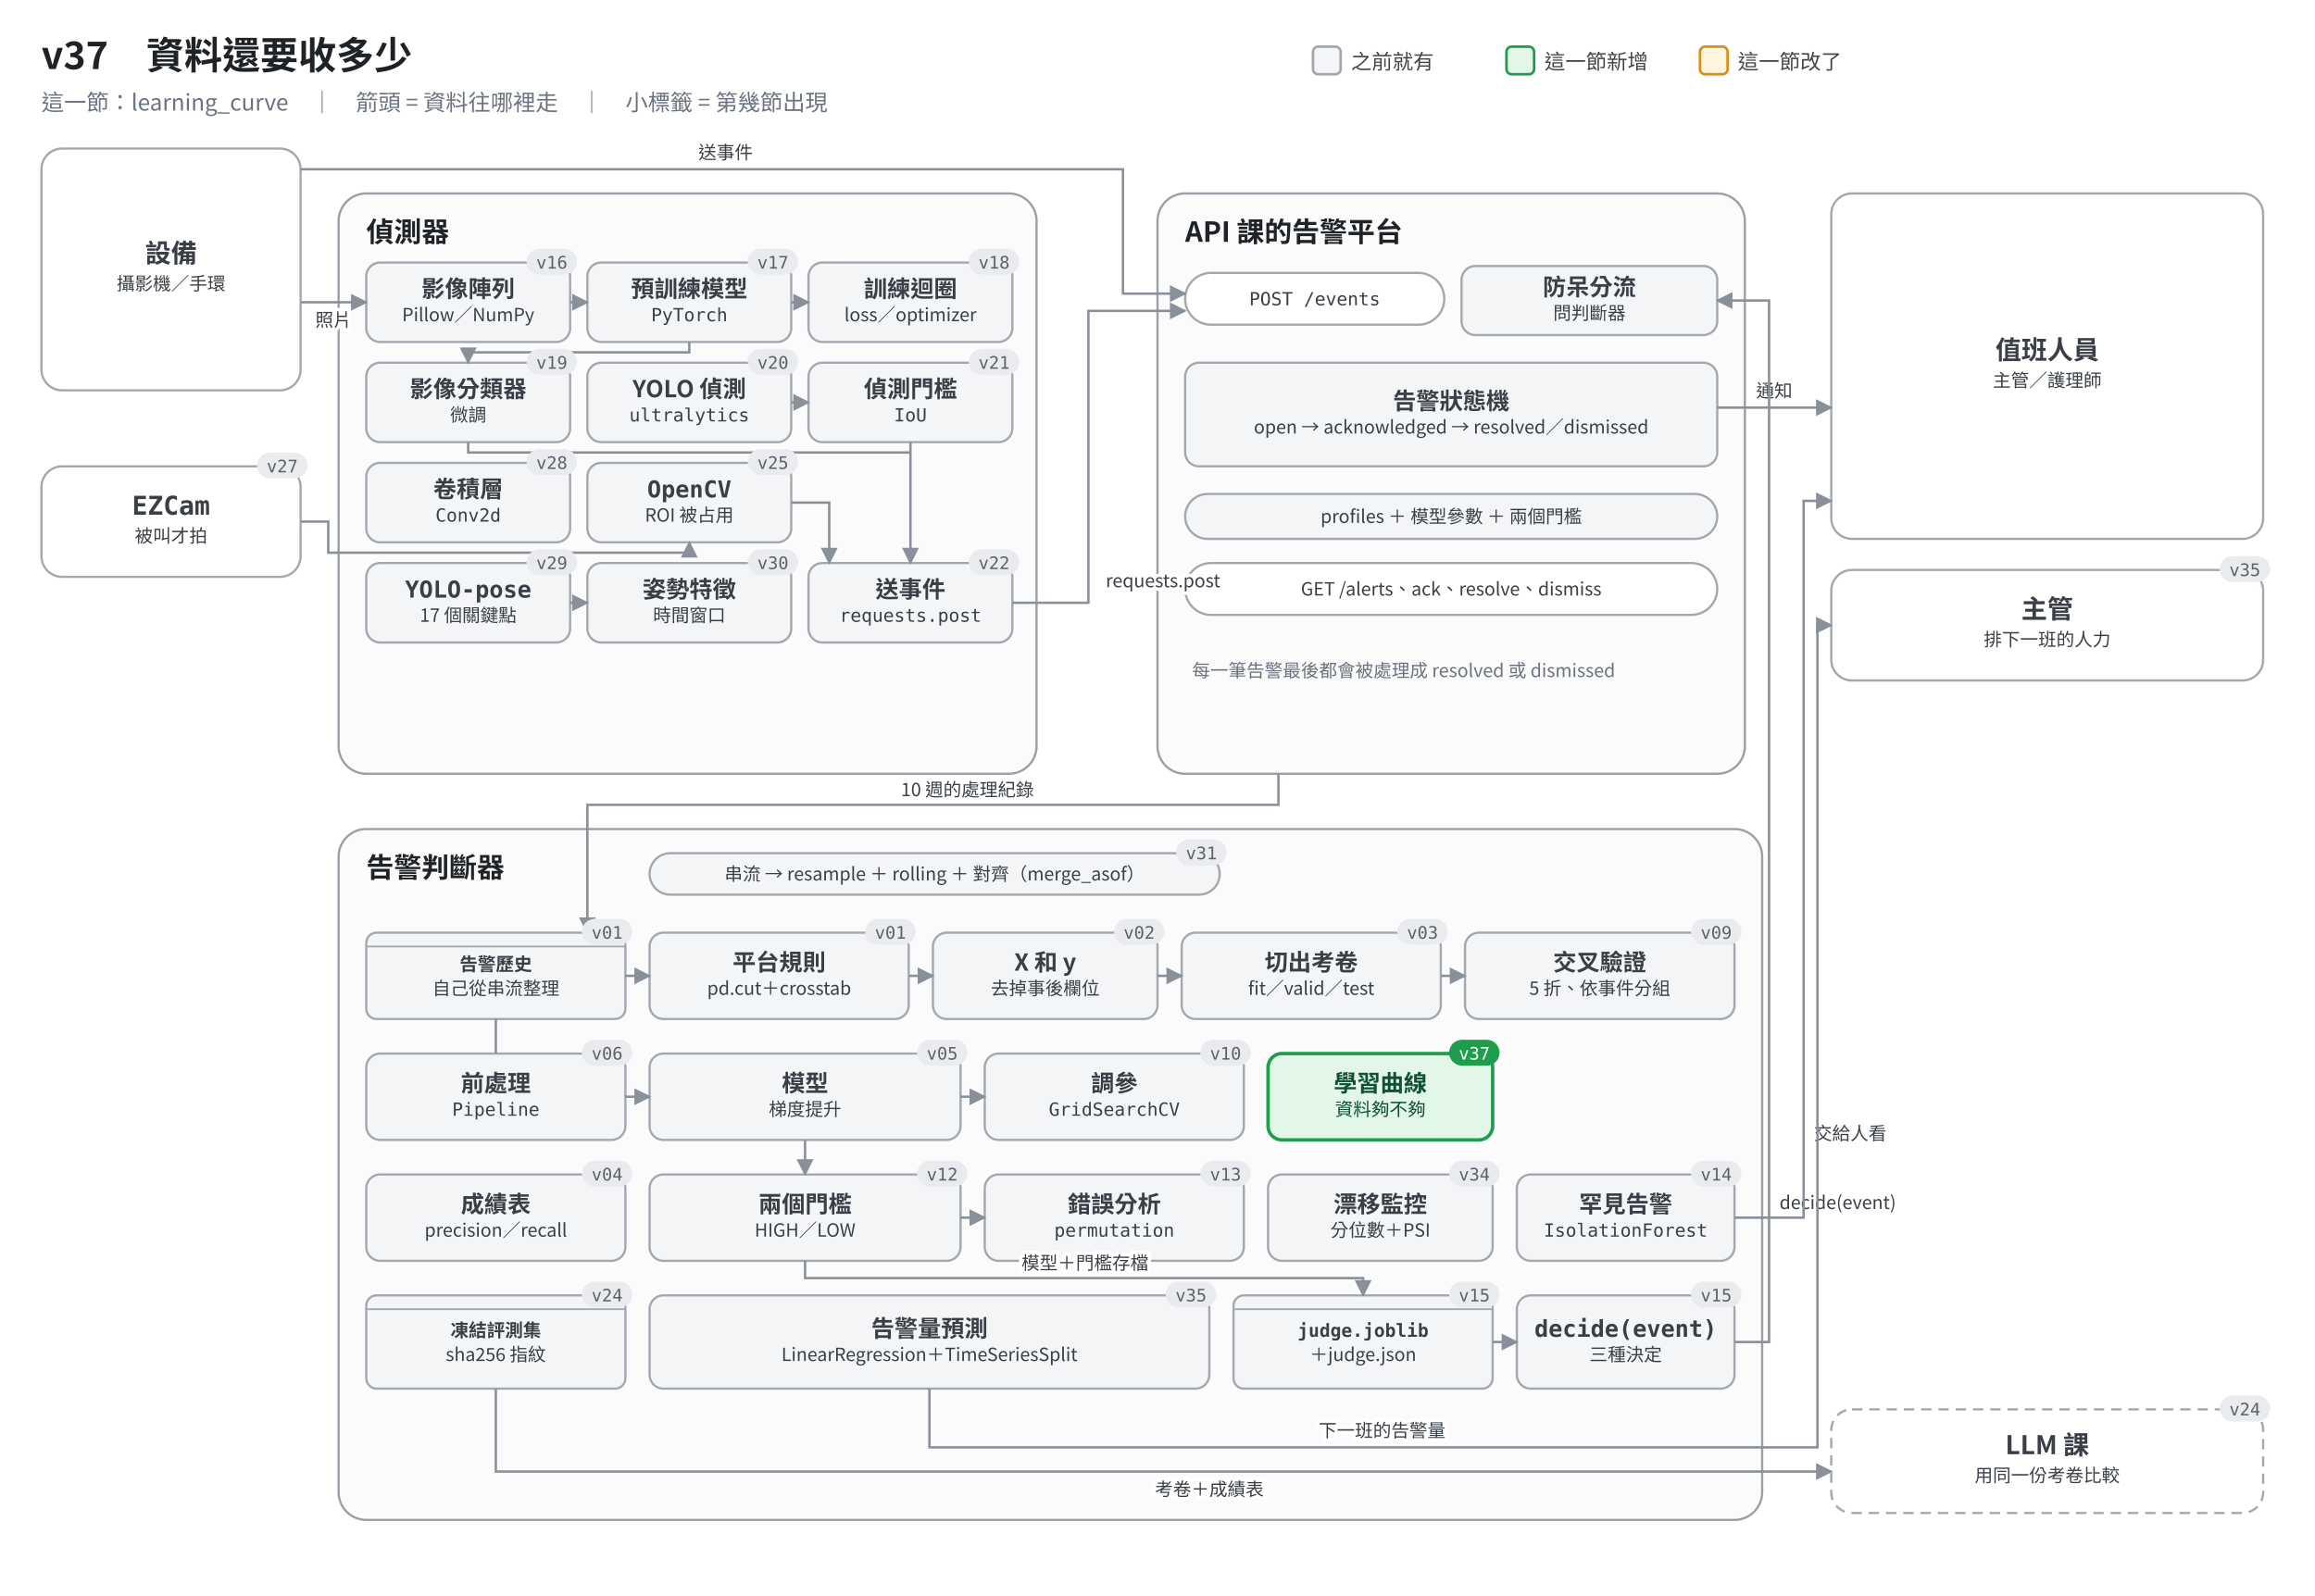
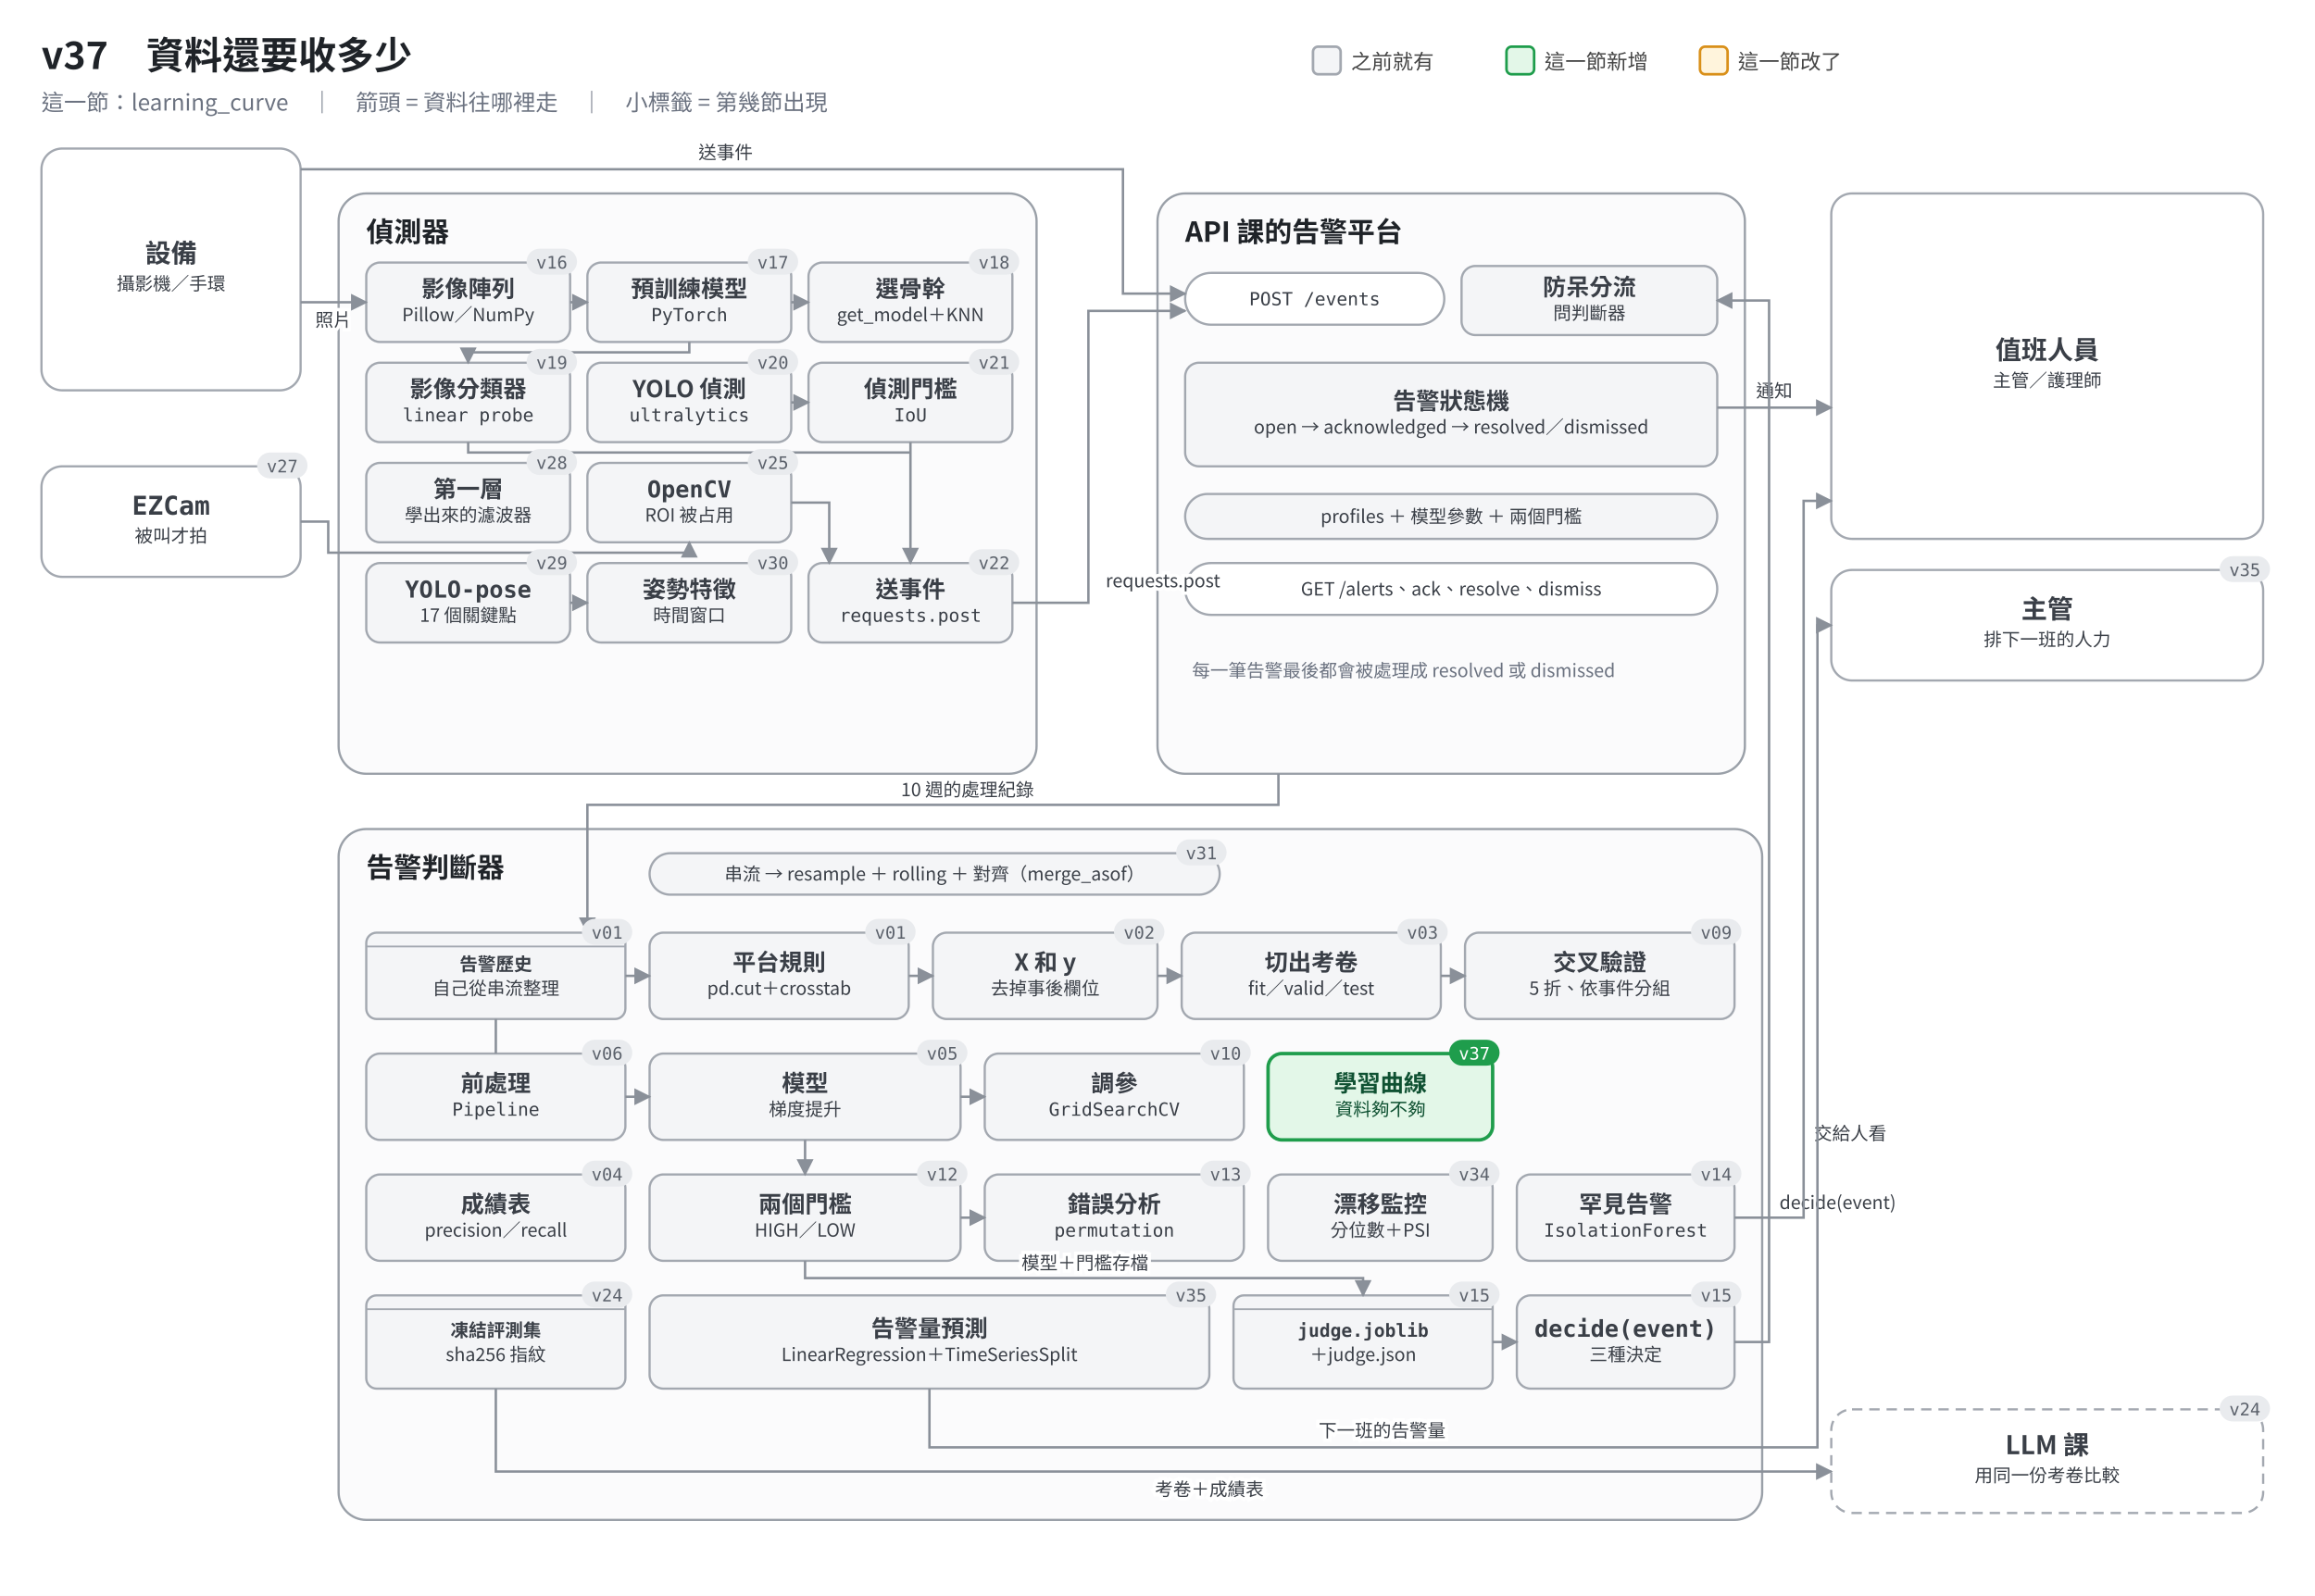
<svg xmlns="http://www.w3.org/2000/svg" viewBox="0 0 1340 924" width="1340" height="924">
  <defs>
    <marker id="arr-old" viewBox="0 0 10 10" refX="9" refY="5" markerWidth="7" markerHeight="7" orient="auto-start-reverse">
      <path d="M0,0 L10,5 L0,10 z" fill="#8a9099" />
    </marker>
    <marker id="arr-new" viewBox="0 0 10 10" refX="9" refY="5" markerWidth="7" markerHeight="7" orient="auto-start-reverse">
      <path d="M0,0 L10,5 L0,10 z" fill="#1f9d4c" />
    </marker>
    <marker id="arr-changed" viewBox="0 0 10 10" refX="9" refY="5" markerWidth="7" markerHeight="7" orient="auto-start-reverse">
      <path d="M0,0 L10,5 L0,10 z" fill="#d9901a" />
    </marker>
    <marker id="arr-error" viewBox="0 0 10 10" refX="9" refY="5" markerWidth="7" markerHeight="7" orient="auto-start-reverse">
      <path d="M0,0 L10,5 L0,10 z" fill="#d33a3a" />
    </marker>
  </defs>
  <rect width="1340" height="924" fill="#ffffff" />
  <text x="24" y="40" font-family="'PingFang TC','Noto Sans TC','Noto Sans CJK TC','Microsoft JhengHei',sans-serif" font-size="22" fill="#1f2328" font-weight="bold" text-anchor="start">v37　資料還要收多少</text>
  <text x="24" y="64" font-family="'PingFang TC','Noto Sans TC','Noto Sans CJK TC','Microsoft JhengHei',sans-serif" font-size="13" fill="#6b7280" font-weight="normal" text-anchor="start">這一節：learning_curve　｜　箭頭 = 資料往哪裡走　｜　小標籤 = 第幾節出現</text>
  <rect x="760" y="27" width="16" height="16" rx="3" fill="#f4f5f7" stroke="#a3a8b0" stroke-width="1.5" />
  <text x="782" y="40" font-family="'PingFang TC','Noto Sans TC','Noto Sans CJK TC','Microsoft JhengHei',sans-serif" font-size="12" fill="#444" font-weight="normal" text-anchor="start">之前就有</text>
  <rect x="872" y="27" width="16" height="16" rx="3" fill="#e3f7e8" stroke="#1f9d4c" stroke-width="1.5" />
  <text x="894" y="40" font-family="'PingFang TC','Noto Sans TC','Noto Sans CJK TC','Microsoft JhengHei',sans-serif" font-size="12" fill="#444" font-weight="normal" text-anchor="start">這一節新增</text>
  <rect x="984" y="27" width="16" height="16" rx="3" fill="#fff4dc" stroke="#d9901a" stroke-width="1.5" />
  <text x="1006" y="40" font-family="'PingFang TC','Noto Sans TC','Noto Sans CJK TC','Microsoft JhengHei',sans-serif" font-size="12" fill="#444" font-weight="normal" text-anchor="start">這一節改了</text>
  <rect x="670" y="112" width="340" height="336" rx="16" fill="#fbfbfc" stroke="#9aa0a8" stroke-width="1.3" />
  <text x="686" y="140" font-family="'PingFang TC','Noto Sans TC','Noto Sans CJK TC','Microsoft JhengHei',sans-serif" font-size="16" fill="#1f2328" font-weight="bold" text-anchor="start">API 課的告警平台</text>
  <rect x="196" y="112" width="404" height="336" rx="16" fill="#fbfbfc" stroke="#9aa0a8" stroke-width="1.3" />
  <text x="212" y="140" font-family="'PingFang TC','Noto Sans TC','Noto Sans CJK TC','Microsoft JhengHei',sans-serif" font-size="16" fill="#1f2328" font-weight="bold" text-anchor="start">偵測器</text>
  <rect x="196" y="480" width="824" height="400" rx="16" fill="#fbfbfc" stroke="#9aa0a8" stroke-width="1.3" />
  <text x="212" y="508" font-family="'PingFang TC','Noto Sans TC','Noto Sans CJK TC','Microsoft JhengHei',sans-serif" font-size="16" fill="#1f2328" font-weight="bold" text-anchor="start">告警判斷器</text>
  <rect x="24" y="86" width="150" height="140" rx="12" fill="#ffffff" stroke="#a3a8b0" stroke-width="1.3" />
  <text x="99" y="152" font-family="'PingFang TC','Noto Sans TC','Noto Sans CJK TC','Microsoft JhengHei',sans-serif" font-size="15" fill="#3a3f47" font-weight="bold" text-anchor="middle">設備</text>
  <text x="99" y="168" font-family="'PingFang TC','Noto Sans TC','Noto Sans CJK TC','Microsoft JhengHei',sans-serif" font-size="10.5" fill="#3a3f47" font-weight="normal" text-anchor="middle">攝影機／手環</text>
  <rect x="24" y="270" width="150" height="64" rx="12" fill="#ffffff" stroke="#a3a8b0" stroke-width="1.3" />
  <text x="99" y="298" font-family="'SF Mono',Menlo,Consolas,'DejaVu Sans Mono',monospace" font-size="15" fill="#3a3f47" font-weight="bold" text-anchor="middle">EZCam</text>
  <text x="99" y="314" font-family="'PingFang TC','Noto Sans TC','Noto Sans CJK TC','Microsoft JhengHei',sans-serif" font-size="10.5" fill="#3a3f47" font-weight="normal" text-anchor="middle">被叫才拍</text>
  <rect x="212" y="152" width="118" height="46" rx="8" fill="#f4f5f7" stroke="#a3a8b0" stroke-width="1.3" />
  <text x="271" y="172" font-family="'PingFang TC','Noto Sans TC','Noto Sans CJK TC','Microsoft JhengHei',sans-serif" font-size="13.5" fill="#3a3f47" font-weight="bold" text-anchor="middle">影像陣列</text>
  <text x="271" y="186" font-family="'PingFang TC','Noto Sans TC','Noto Sans CJK TC','Microsoft JhengHei',sans-serif" font-size="10.5" fill="#3a3f47" font-weight="normal" text-anchor="middle">Pillow／NumPy</text>
  <rect x="340" y="152" width="118" height="46" rx="8" fill="#f4f5f7" stroke="#a3a8b0" stroke-width="1.3" />
  <text x="399" y="172" font-family="'PingFang TC','Noto Sans TC','Noto Sans CJK TC','Microsoft JhengHei',sans-serif" font-size="13.5" fill="#3a3f47" font-weight="bold" text-anchor="middle">預訓練模型</text>
  <text x="399" y="186" font-family="'SF Mono',Menlo,Consolas,'DejaVu Sans Mono',monospace" font-size="10.5" fill="#3a3f47" font-weight="normal" text-anchor="middle">PyTorch</text>
  <rect x="468" y="152" width="118" height="46" rx="8" fill="#f4f5f7" stroke="#a3a8b0" stroke-width="1.3" />
-   <text x="527" y="172" font-family="'PingFang TC','Noto Sans TC','Noto Sans CJK TC','Microsoft JhengHei',sans-serif" font-size="13.5" fill="#3a3f47" font-weight="bold" text-anchor="middle">訓練迴圈</text>
-   <text x="527" y="186" font-family="'PingFang TC','Noto Sans TC','Noto Sans CJK TC','Microsoft JhengHei',sans-serif" font-size="10.5" fill="#3a3f47" font-weight="normal" text-anchor="middle">loss／optimizer</text>
+   <text x="527" y="172" font-family="'PingFang TC','Noto Sans TC','Noto Sans CJK TC','Microsoft JhengHei',sans-serif" font-size="13.5" fill="#3a3f47" font-weight="bold" text-anchor="middle">選骨幹</text>
+   <text x="527" y="186" font-family="'PingFang TC','Noto Sans TC','Noto Sans CJK TC','Microsoft JhengHei',sans-serif" font-size="10.5" fill="#3a3f47" font-weight="normal" text-anchor="middle">get_model＋KNN</text>
  <rect x="212" y="210" width="118" height="46" rx="8" fill="#f4f5f7" stroke="#a3a8b0" stroke-width="1.3" />
  <text x="271" y="230" font-family="'PingFang TC','Noto Sans TC','Noto Sans CJK TC','Microsoft JhengHei',sans-serif" font-size="13.5" fill="#3a3f47" font-weight="bold" text-anchor="middle">影像分類器</text>
-   <text x="271" y="244" font-family="'PingFang TC','Noto Sans TC','Noto Sans CJK TC','Microsoft JhengHei',sans-serif" font-size="10.5" fill="#3a3f47" font-weight="normal" text-anchor="middle">微調</text>
+   <text x="271" y="244" font-family="'SF Mono',Menlo,Consolas,'DejaVu Sans Mono',monospace" font-size="10.5" fill="#3a3f47" font-weight="normal" text-anchor="middle">linear probe</text>
  <rect x="340" y="210" width="118" height="46" rx="8" fill="#f4f5f7" stroke="#a3a8b0" stroke-width="1.3" />
  <text x="399" y="230" font-family="'PingFang TC','Noto Sans TC','Noto Sans CJK TC','Microsoft JhengHei',sans-serif" font-size="13.5" fill="#3a3f47" font-weight="bold" text-anchor="middle">YOLO 偵測</text>
  <text x="399" y="244" font-family="'SF Mono',Menlo,Consolas,'DejaVu Sans Mono',monospace" font-size="10.5" fill="#3a3f47" font-weight="normal" text-anchor="middle">ultralytics</text>
  <rect x="468" y="210" width="118" height="46" rx="8" fill="#f4f5f7" stroke="#a3a8b0" stroke-width="1.3" />
  <text x="527" y="230" font-family="'PingFang TC','Noto Sans TC','Noto Sans CJK TC','Microsoft JhengHei',sans-serif" font-size="13.5" fill="#3a3f47" font-weight="bold" text-anchor="middle">偵測門檻</text>
  <text x="527" y="244" font-family="'SF Mono',Menlo,Consolas,'DejaVu Sans Mono',monospace" font-size="10.5" fill="#3a3f47" font-weight="normal" text-anchor="middle">IoU</text>
  <rect x="212" y="268" width="118" height="46" rx="8" fill="#f4f5f7" stroke="#a3a8b0" stroke-width="1.3" />
-   <text x="271" y="288" font-family="'PingFang TC','Noto Sans TC','Noto Sans CJK TC','Microsoft JhengHei',sans-serif" font-size="13.5" fill="#3a3f47" font-weight="bold" text-anchor="middle">卷積層</text>
-   <text x="271" y="302" font-family="'SF Mono',Menlo,Consolas,'DejaVu Sans Mono',monospace" font-size="10.5" fill="#3a3f47" font-weight="normal" text-anchor="middle">Conv2d</text>
+   <text x="271" y="288" font-family="'PingFang TC','Noto Sans TC','Noto Sans CJK TC','Microsoft JhengHei',sans-serif" font-size="13.5" fill="#3a3f47" font-weight="bold" text-anchor="middle">第一層</text>
+   <text x="271" y="302" font-family="'PingFang TC','Noto Sans TC','Noto Sans CJK TC','Microsoft JhengHei',sans-serif" font-size="10.5" fill="#3a3f47" font-weight="normal" text-anchor="middle">學出來的濾波器</text>
  <rect x="340" y="268" width="118" height="46" rx="8" fill="#f4f5f7" stroke="#a3a8b0" stroke-width="1.3" />
  <text x="399" y="288" font-family="'SF Mono',Menlo,Consolas,'DejaVu Sans Mono',monospace" font-size="13.5" fill="#3a3f47" font-weight="bold" text-anchor="middle">OpenCV</text>
  <text x="399" y="302" font-family="'PingFang TC','Noto Sans TC','Noto Sans CJK TC','Microsoft JhengHei',sans-serif" font-size="10.5" fill="#3a3f47" font-weight="normal" text-anchor="middle">ROI 被占用</text>
  <rect x="212" y="326" width="118" height="46" rx="8" fill="#f4f5f7" stroke="#a3a8b0" stroke-width="1.3" />
  <text x="271" y="346" font-family="'SF Mono',Menlo,Consolas,'DejaVu Sans Mono',monospace" font-size="13.5" fill="#3a3f47" font-weight="bold" text-anchor="middle">YOLO-pose</text>
  <text x="271" y="360" font-family="'PingFang TC','Noto Sans TC','Noto Sans CJK TC','Microsoft JhengHei',sans-serif" font-size="10.5" fill="#3a3f47" font-weight="normal" text-anchor="middle">17 個關鍵點</text>
  <rect x="340" y="326" width="118" height="46" rx="8" fill="#f4f5f7" stroke="#a3a8b0" stroke-width="1.3" />
  <text x="399" y="346" font-family="'PingFang TC','Noto Sans TC','Noto Sans CJK TC','Microsoft JhengHei',sans-serif" font-size="13.5" fill="#3a3f47" font-weight="bold" text-anchor="middle">姿勢特徵</text>
  <text x="399" y="360" font-family="'PingFang TC','Noto Sans TC','Noto Sans CJK TC','Microsoft JhengHei',sans-serif" font-size="10.5" fill="#3a3f47" font-weight="normal" text-anchor="middle">時間窗口</text>
  <rect x="468" y="326" width="118" height="46" rx="8" fill="#f4f5f7" stroke="#a3a8b0" stroke-width="1.3" />
  <text x="527" y="346" font-family="'PingFang TC','Noto Sans TC','Noto Sans CJK TC','Microsoft JhengHei',sans-serif" font-size="13.5" fill="#3a3f47" font-weight="bold" text-anchor="middle">送事件</text>
  <text x="527" y="360" font-family="'SF Mono',Menlo,Consolas,'DejaVu Sans Mono',monospace" font-size="10.5" fill="#3a3f47" font-weight="normal" text-anchor="middle">requests.post</text>
  <rect x="686" y="158" width="150" height="30" rx="15" fill="#ffffff" stroke="#a3a8b0" stroke-width="1.3" />
  <text x="761" y="176.78" font-family="'SF Mono',Menlo,Consolas,'DejaVu Sans Mono',monospace" font-size="10.5" fill="#3a3f47" font-weight="normal" text-anchor="middle">POST /events</text>
  <rect x="846" y="154" width="148" height="40" rx="8" fill="#f4f5f7" stroke="#a3a8b0" stroke-width="1.3" />
  <text x="920" y="171" font-family="'PingFang TC','Noto Sans TC','Noto Sans CJK TC','Microsoft JhengHei',sans-serif" font-size="13.5" fill="#3a3f47" font-weight="bold" text-anchor="middle">防呆分流</text>
  <text x="920" y="185" font-family="'PingFang TC','Noto Sans TC','Noto Sans CJK TC','Microsoft JhengHei',sans-serif" font-size="10.5" fill="#3a3f47" font-weight="normal" text-anchor="middle">問判斷器</text>
  <rect x="686" y="210" width="308" height="60" rx="8" fill="#f4f5f7" stroke="#a3a8b0" stroke-width="1.3" />
  <text x="840" y="237" font-family="'PingFang TC','Noto Sans TC','Noto Sans CJK TC','Microsoft JhengHei',sans-serif" font-size="13.5" fill="#3a3f47" font-weight="bold" text-anchor="middle">告警狀態機</text>
  <text x="840" y="251" font-family="'PingFang TC','Noto Sans TC','Noto Sans CJK TC','Microsoft JhengHei',sans-serif" font-size="10.5" fill="#3a3f47" font-weight="normal" text-anchor="middle">open → acknowledged → resolved／dismissed</text>
  <rect x="686" y="286" width="308" height="26" rx="13" fill="#f4f5f7" stroke="#a3a8b0" stroke-width="1.3" />
  <text x="840" y="302.78" font-family="'PingFang TC','Noto Sans TC','Noto Sans CJK TC','Microsoft JhengHei',sans-serif" font-size="10.5" fill="#3a3f47" font-weight="normal" text-anchor="middle">profiles ＋ 模型參數 ＋ 兩個門檻</text>
  <rect x="686" y="326" width="308" height="30" rx="15" fill="#ffffff" stroke="#a3a8b0" stroke-width="1.3" />
  <text x="840" y="344.78" font-family="'PingFang TC','Noto Sans TC','Noto Sans CJK TC','Microsoft JhengHei',sans-serif" font-size="10.5" fill="#3a3f47" font-weight="normal" text-anchor="middle">GET /alerts、ack、resolve、dismiss</text>
  <text x="690" y="392" font-family="'PingFang TC','Noto Sans TC','Noto Sans CJK TC','Microsoft JhengHei',sans-serif" font-size="10.5" fill="#6b7280" font-weight="normal" text-anchor="start">每一筆告警最後都會被處理成 resolved 或 dismissed</text>
  <rect x="1060" y="112" width="250" height="200" rx="12" fill="#ffffff" stroke="#a3a8b0" stroke-width="1.3" />
  <text x="1185" y="208" font-family="'PingFang TC','Noto Sans TC','Noto Sans CJK TC','Microsoft JhengHei',sans-serif" font-size="15" fill="#3a3f47" font-weight="bold" text-anchor="middle">值班人員</text>
  <text x="1185" y="224" font-family="'PingFang TC','Noto Sans TC','Noto Sans CJK TC','Microsoft JhengHei',sans-serif" font-size="10.5" fill="#3a3f47" font-weight="normal" text-anchor="middle">主管／護理師</text>
  <rect x="1060" y="330" width="250" height="64" rx="12" fill="#ffffff" stroke="#a3a8b0" stroke-width="1.3" />
  <text x="1185" y="358" font-family="'PingFang TC','Noto Sans TC','Noto Sans CJK TC','Microsoft JhengHei',sans-serif" font-size="15" fill="#3a3f47" font-weight="bold" text-anchor="middle">主管</text>
  <text x="1185" y="374" font-family="'PingFang TC','Noto Sans TC','Noto Sans CJK TC','Microsoft JhengHei',sans-serif" font-size="10.5" fill="#3a3f47" font-weight="normal" text-anchor="middle">排下一班的人力</text>
  <rect x="1060" y="816" width="250" height="60" rx="12" fill="#ffffff" stroke="#a3a8b0" stroke-width="1.3" stroke-dasharray="6 4" />
  <text x="1185" y="842" font-family="'PingFang TC','Noto Sans TC','Noto Sans CJK TC','Microsoft JhengHei',sans-serif" font-size="15" fill="#3a3f47" font-weight="bold" text-anchor="middle">LLM 課</text>
  <text x="1185" y="858" font-family="'PingFang TC','Noto Sans TC','Noto Sans CJK TC','Microsoft JhengHei',sans-serif" font-size="10.5" fill="#3a3f47" font-weight="normal" text-anchor="middle">用同一份考卷比較</text>
  <rect x="376" y="494" width="330" height="24" rx="12" fill="#f4f5f7" stroke="#a3a8b0" stroke-width="1.3" />
  <text x="541" y="509.78" font-family="'PingFang TC','Noto Sans TC','Noto Sans CJK TC','Microsoft JhengHei',sans-serif" font-size="10.5" fill="#3a3f47" font-weight="normal" text-anchor="middle">串流 → resample ＋ rolling ＋ 對齊（merge_asof）</text>
  <rect x="212" y="540" width="150" height="50" rx="6" fill="#f4f5f7" stroke="#a3a8b0" stroke-width="1.3" />
  <path d="M212,548 h150" stroke="#a3a8b0" stroke-width="1" />
  <text x="287" y="562" font-family="'PingFang TC','Noto Sans TC','Noto Sans CJK TC','Microsoft JhengHei',sans-serif" font-size="10.5" fill="#3a3f47" font-weight="bold" text-anchor="middle">告警歷史</text>
  <text x="287" y="576" font-family="'PingFang TC','Noto Sans TC','Noto Sans CJK TC','Microsoft JhengHei',sans-serif" font-size="10.5" fill="#3a3f47" font-weight="normal" text-anchor="middle">自己從串流整理</text>
  <rect x="376" y="540" width="150" height="50" rx="8" fill="#f4f5f7" stroke="#a3a8b0" stroke-width="1.3" />
  <text x="451" y="562" font-family="'PingFang TC','Noto Sans TC','Noto Sans CJK TC','Microsoft JhengHei',sans-serif" font-size="13.5" fill="#3a3f47" font-weight="bold" text-anchor="middle">平台規則</text>
  <text x="451" y="576" font-family="'PingFang TC','Noto Sans TC','Noto Sans CJK TC','Microsoft JhengHei',sans-serif" font-size="10.5" fill="#3a3f47" font-weight="normal" text-anchor="middle">pd.cut＋crosstab</text>
  <rect x="540" y="540" width="130" height="50" rx="8" fill="#f4f5f7" stroke="#a3a8b0" stroke-width="1.3" />
  <text x="605" y="562" font-family="'PingFang TC','Noto Sans TC','Noto Sans CJK TC','Microsoft JhengHei',sans-serif" font-size="13.5" fill="#3a3f47" font-weight="bold" text-anchor="middle">X 和 y</text>
  <text x="605" y="576" font-family="'PingFang TC','Noto Sans TC','Noto Sans CJK TC','Microsoft JhengHei',sans-serif" font-size="10.5" fill="#3a3f47" font-weight="normal" text-anchor="middle">去掉事後欄位</text>
  <rect x="684" y="540" width="150" height="50" rx="8" fill="#f4f5f7" stroke="#a3a8b0" stroke-width="1.3" />
  <text x="759" y="562" font-family="'PingFang TC','Noto Sans TC','Noto Sans CJK TC','Microsoft JhengHei',sans-serif" font-size="13.5" fill="#3a3f47" font-weight="bold" text-anchor="middle">切出考卷</text>
  <text x="759" y="576" font-family="'PingFang TC','Noto Sans TC','Noto Sans CJK TC','Microsoft JhengHei',sans-serif" font-size="10.5" fill="#3a3f47" font-weight="normal" text-anchor="middle">fit／valid／test</text>
  <rect x="848" y="540" width="156" height="50" rx="8" fill="#f4f5f7" stroke="#a3a8b0" stroke-width="1.3" />
  <text x="926" y="562" font-family="'PingFang TC','Noto Sans TC','Noto Sans CJK TC','Microsoft JhengHei',sans-serif" font-size="13.5" fill="#3a3f47" font-weight="bold" text-anchor="middle">交叉驗證</text>
  <text x="926" y="576" font-family="'PingFang TC','Noto Sans TC','Noto Sans CJK TC','Microsoft JhengHei',sans-serif" font-size="10.5" fill="#3a3f47" font-weight="normal" text-anchor="middle">5 折、依事件分組</text>
  <rect x="212" y="610" width="150" height="50" rx="8" fill="#f4f5f7" stroke="#a3a8b0" stroke-width="1.3" />
  <text x="287" y="632" font-family="'PingFang TC','Noto Sans TC','Noto Sans CJK TC','Microsoft JhengHei',sans-serif" font-size="13.5" fill="#3a3f47" font-weight="bold" text-anchor="middle">前處理</text>
  <text x="287" y="646" font-family="'SF Mono',Menlo,Consolas,'DejaVu Sans Mono',monospace" font-size="10.5" fill="#3a3f47" font-weight="normal" text-anchor="middle">Pipeline</text>
  <rect x="376" y="610" width="180" height="50" rx="8" fill="#f4f5f7" stroke="#a3a8b0" stroke-width="1.3" />
  <text x="466" y="632" font-family="'PingFang TC','Noto Sans TC','Noto Sans CJK TC','Microsoft JhengHei',sans-serif" font-size="13.5" fill="#3a3f47" font-weight="bold" text-anchor="middle">模型</text>
  <text x="466" y="646" font-family="'PingFang TC','Noto Sans TC','Noto Sans CJK TC','Microsoft JhengHei',sans-serif" font-size="10.5" fill="#3a3f47" font-weight="normal" text-anchor="middle">梯度提升</text>
  <rect x="570" y="610" width="150" height="50" rx="8" fill="#f4f5f7" stroke="#a3a8b0" stroke-width="1.3" />
  <text x="645" y="632" font-family="'PingFang TC','Noto Sans TC','Noto Sans CJK TC','Microsoft JhengHei',sans-serif" font-size="13.5" fill="#3a3f47" font-weight="bold" text-anchor="middle">調參</text>
  <text x="645" y="646" font-family="'SF Mono',Menlo,Consolas,'DejaVu Sans Mono',monospace" font-size="10.5" fill="#3a3f47" font-weight="normal" text-anchor="middle">GridSearchCV</text>
  <rect x="734" y="610" width="130" height="50" rx="8" fill="#e3f7e8" stroke="#1f9d4c" stroke-width="2" />
  <text x="799" y="632" font-family="'PingFang TC','Noto Sans TC','Noto Sans CJK TC','Microsoft JhengHei',sans-serif" font-size="13.5" fill="#0f5132" font-weight="bold" text-anchor="middle">學習曲線</text>
  <text x="799" y="646" font-family="'PingFang TC','Noto Sans TC','Noto Sans CJK TC','Microsoft JhengHei',sans-serif" font-size="10.5" fill="#0f5132" font-weight="normal" text-anchor="middle">資料夠不夠</text>
  <rect x="212" y="680" width="150" height="50" rx="8" fill="#f4f5f7" stroke="#a3a8b0" stroke-width="1.3" />
  <text x="287" y="702" font-family="'PingFang TC','Noto Sans TC','Noto Sans CJK TC','Microsoft JhengHei',sans-serif" font-size="13.5" fill="#3a3f47" font-weight="bold" text-anchor="middle">成績表</text>
  <text x="287" y="716" font-family="'PingFang TC','Noto Sans TC','Noto Sans CJK TC','Microsoft JhengHei',sans-serif" font-size="10.5" fill="#3a3f47" font-weight="normal" text-anchor="middle">precision／recall</text>
  <rect x="376" y="680" width="180" height="50" rx="8" fill="#f4f5f7" stroke="#a3a8b0" stroke-width="1.3" />
  <text x="466" y="702" font-family="'PingFang TC','Noto Sans TC','Noto Sans CJK TC','Microsoft JhengHei',sans-serif" font-size="13.5" fill="#3a3f47" font-weight="bold" text-anchor="middle">兩個門檻</text>
  <text x="466" y="716" font-family="'PingFang TC','Noto Sans TC','Noto Sans CJK TC','Microsoft JhengHei',sans-serif" font-size="10.5" fill="#3a3f47" font-weight="normal" text-anchor="middle">HIGH／LOW</text>
  <rect x="570" y="680" width="150" height="50" rx="8" fill="#f4f5f7" stroke="#a3a8b0" stroke-width="1.3" />
  <text x="645" y="702" font-family="'PingFang TC','Noto Sans TC','Noto Sans CJK TC','Microsoft JhengHei',sans-serif" font-size="13.5" fill="#3a3f47" font-weight="bold" text-anchor="middle">錯誤分析</text>
  <text x="645" y="716" font-family="'SF Mono',Menlo,Consolas,'DejaVu Sans Mono',monospace" font-size="10.5" fill="#3a3f47" font-weight="normal" text-anchor="middle">permutation</text>
  <rect x="734" y="680" width="130" height="50" rx="8" fill="#f4f5f7" stroke="#a3a8b0" stroke-width="1.3" />
  <text x="799" y="702" font-family="'PingFang TC','Noto Sans TC','Noto Sans CJK TC','Microsoft JhengHei',sans-serif" font-size="13.5" fill="#3a3f47" font-weight="bold" text-anchor="middle">漂移監控</text>
  <text x="799" y="716" font-family="'PingFang TC','Noto Sans TC','Noto Sans CJK TC','Microsoft JhengHei',sans-serif" font-size="10.5" fill="#3a3f47" font-weight="normal" text-anchor="middle">分位數＋PSI</text>
  <rect x="878" y="680" width="126" height="50" rx="8" fill="#f4f5f7" stroke="#a3a8b0" stroke-width="1.3" />
  <text x="941" y="702" font-family="'PingFang TC','Noto Sans TC','Noto Sans CJK TC','Microsoft JhengHei',sans-serif" font-size="13.5" fill="#3a3f47" font-weight="bold" text-anchor="middle">罕見告警</text>
  <text x="941" y="716" font-family="'SF Mono',Menlo,Consolas,'DejaVu Sans Mono',monospace" font-size="10.5" fill="#3a3f47" font-weight="normal" text-anchor="middle">IsolationForest</text>
  <rect x="212" y="750" width="150" height="54" rx="6" fill="#f4f5f7" stroke="#a3a8b0" stroke-width="1.3" />
  <path d="M212,758 h150" stroke="#a3a8b0" stroke-width="1" />
  <text x="287" y="774" font-family="'PingFang TC','Noto Sans TC','Noto Sans CJK TC','Microsoft JhengHei',sans-serif" font-size="10.5" fill="#3a3f47" font-weight="bold" text-anchor="middle">凍結評測集</text>
  <text x="287" y="788" font-family="'PingFang TC','Noto Sans TC','Noto Sans CJK TC','Microsoft JhengHei',sans-serif" font-size="10.5" fill="#3a3f47" font-weight="normal" text-anchor="middle">sha256 指紋</text>
  <rect x="376" y="750" width="324" height="54" rx="8" fill="#f4f5f7" stroke="#a3a8b0" stroke-width="1.3" />
  <text x="538" y="774" font-family="'PingFang TC','Noto Sans TC','Noto Sans CJK TC','Microsoft JhengHei',sans-serif" font-size="13.5" fill="#3a3f47" font-weight="bold" text-anchor="middle">告警量預測</text>
  <text x="538" y="788" font-family="'PingFang TC','Noto Sans TC','Noto Sans CJK TC','Microsoft JhengHei',sans-serif" font-size="10.5" fill="#3a3f47" font-weight="normal" text-anchor="middle">LinearRegression＋TimeSeriesSplit</text>
  <rect x="714" y="750" width="150" height="54" rx="6" fill="#f4f5f7" stroke="#a3a8b0" stroke-width="1.3" />
  <path d="M714,758 h150" stroke="#a3a8b0" stroke-width="1" />
  <text x="789" y="774" font-family="'SF Mono',Menlo,Consolas,'DejaVu Sans Mono',monospace" font-size="10.5" fill="#3a3f47" font-weight="bold" text-anchor="middle">judge.joblib</text>
  <text x="789" y="788" font-family="'PingFang TC','Noto Sans TC','Noto Sans CJK TC','Microsoft JhengHei',sans-serif" font-size="10.5" fill="#3a3f47" font-weight="normal" text-anchor="middle">＋judge.json</text>
  <rect x="878" y="750" width="126" height="54" rx="8" fill="#f4f5f7" stroke="#a3a8b0" stroke-width="1.3" />
  <text x="941" y="774" font-family="'SF Mono',Menlo,Consolas,'DejaVu Sans Mono',monospace" font-size="13.5" fill="#3a3f47" font-weight="bold" text-anchor="middle">decide(event)</text>
  <text x="941" y="788" font-family="'PingFang TC','Noto Sans TC','Noto Sans CJK TC','Microsoft JhengHei',sans-serif" font-size="10.5" fill="#3a3f47" font-weight="normal" text-anchor="middle">三種決定</text>
  <polyline points="174,98 650,98 650,170 686,170" fill="none" stroke="#8a9099" stroke-width="1.4" marker-end="url(#arr-old)" />
  <text x="420" y="92" font-family="'PingFang TC','Noto Sans TC','Noto Sans CJK TC','Microsoft JhengHei',sans-serif" font-size="10.5" fill="#3a3f47" text-anchor="middle" stroke="#fff" stroke-width="4" paint-order="stroke">送事件</text>
  <polyline points="174,175 212,175" fill="none" stroke="#8a9099" stroke-width="1.4" marker-end="url(#arr-old)" />
  <text x="193" y="189" font-family="'PingFang TC','Noto Sans TC','Noto Sans CJK TC','Microsoft JhengHei',sans-serif" font-size="10.5" fill="#3a3f47" text-anchor="middle" stroke="#fff" stroke-width="4" paint-order="stroke">照片</text>
  <polyline points="174,302 190,302 190,320 399,320 399,314" fill="none" stroke="#8a9099" stroke-width="1.4" marker-end="url(#arr-old)" />
  <polyline points="330,175 340,175" fill="none" stroke="#8a9099" stroke-width="1.4" marker-end="url(#arr-old)" />
  <polyline points="458,175 468,175" fill="none" stroke="#8a9099" stroke-width="1.4" marker-end="url(#arr-old)" />
  <polyline points="399,198 399,204 271,204 271,210" fill="none" stroke="#8a9099" stroke-width="1.4" marker-end="url(#arr-old)" />
  <polyline points="458,233 468,233" fill="none" stroke="#8a9099" stroke-width="1.4" marker-end="url(#arr-old)" />
  <polyline points="330,349 340,349" fill="none" stroke="#8a9099" stroke-width="1.4" marker-end="url(#arr-old)" />
  <polyline points="271,256 271,262 527,262" fill="none" stroke="#8a9099" stroke-width="1.4" />
  <polyline points="527,256 527,326" fill="none" stroke="#8a9099" stroke-width="1.4" marker-end="url(#arr-old)" />
  <polyline points="458,291 480,291 480,326" fill="none" stroke="#8a9099" stroke-width="1.4" marker-end="url(#arr-old)" />
  <polyline points="586,349 630,349 630,180 686,180" fill="none" stroke="#8a9099" stroke-width="1.4" marker-end="url(#arr-old)" />
  <text x="640" y="340" font-family="'PingFang TC','Noto Sans TC','Noto Sans CJK TC','Microsoft JhengHei',sans-serif" font-size="10.5" fill="#3a3f47" text-anchor="start" stroke="#fff" stroke-width="4" paint-order="stroke">requests.post</text>
  <polyline points="994,236 1060,236" fill="none" stroke="#8a9099" stroke-width="1.4" marker-end="url(#arr-old)" />
  <text x="1027" y="230" font-family="'PingFang TC','Noto Sans TC','Noto Sans CJK TC','Microsoft JhengHei',sans-serif" font-size="10.5" fill="#3a3f47" text-anchor="middle" stroke="#fff" stroke-width="4" paint-order="stroke">通知</text>
  <polyline points="740,448 740,466 340,466 340,540" fill="none" stroke="#8a9099" stroke-width="1.4" marker-end="url(#arr-old)" />
  <text x="560" y="461" font-family="'PingFang TC','Noto Sans TC','Noto Sans CJK TC','Microsoft JhengHei',sans-serif" font-size="10.5" fill="#3a3f47" text-anchor="middle" stroke="#fff" stroke-width="4" paint-order="stroke">10 週的處理紀錄</text>
  <polyline points="362,565 376,565" fill="none" stroke="#8a9099" stroke-width="1.4" marker-end="url(#arr-old)" />
  <polyline points="526,565 540,565" fill="none" stroke="#8a9099" stroke-width="1.4" marker-end="url(#arr-old)" />
  <polyline points="670,565 684,565" fill="none" stroke="#8a9099" stroke-width="1.4" marker-end="url(#arr-old)" />
  <polyline points="834,565 848,565" fill="none" stroke="#8a9099" stroke-width="1.4" marker-end="url(#arr-old)" />
  <polyline points="362,635 376,635" fill="none" stroke="#8a9099" stroke-width="1.4" marker-end="url(#arr-old)" />
  <polyline points="556,635 570,635" fill="none" stroke="#8a9099" stroke-width="1.4" marker-end="url(#arr-old)" />
  <polyline points="287,610 287,590" fill="none" stroke="#8a9099" stroke-width="1.4" />
  <polyline points="466,660 466,680" fill="none" stroke="#8a9099" stroke-width="1.4" marker-end="url(#arr-old)" />
  <polyline points="556,705 570,705" fill="none" stroke="#8a9099" stroke-width="1.4" marker-end="url(#arr-old)" />
  <polyline points="466,730 466,740 789,740 789,750" fill="none" stroke="#8a9099" stroke-width="1.4" marker-end="url(#arr-old)" />
  <text x="628" y="735" font-family="'PingFang TC','Noto Sans TC','Noto Sans CJK TC','Microsoft JhengHei',sans-serif" font-size="10.5" fill="#3a3f47" text-anchor="middle" stroke="#fff" stroke-width="4" paint-order="stroke">模型＋門檻存檔</text>
  <polyline points="864,777 878,777" fill="none" stroke="#8a9099" stroke-width="1.4" marker-end="url(#arr-old)" />
  <polyline points="1004,777 1024,777 1024,174 994,174" fill="none" stroke="#8a9099" stroke-width="1.4" marker-end="url(#arr-old)" />
  <text x="1030" y="700" font-family="'PingFang TC','Noto Sans TC','Noto Sans CJK TC','Microsoft JhengHei',sans-serif" font-size="10.5" fill="#3a3f47" text-anchor="start" stroke="#fff" stroke-width="4" paint-order="stroke">decide(event)</text>
  <polyline points="1004,705 1044,705 1044,290 1060,290" fill="none" stroke="#8a9099" stroke-width="1.4" marker-end="url(#arr-old)" />
  <text x="1050" y="660" font-family="'PingFang TC','Noto Sans TC','Noto Sans CJK TC','Microsoft JhengHei',sans-serif" font-size="10.5" fill="#3a3f47" text-anchor="start" stroke="#fff" stroke-width="4" paint-order="stroke">交給人看</text>
  <polyline points="538,804 538,838 1052,838 1052,362 1060,362" fill="none" stroke="#8a9099" stroke-width="1.4" marker-end="url(#arr-old)" />
  <text x="800" y="832" font-family="'PingFang TC','Noto Sans TC','Noto Sans CJK TC','Microsoft JhengHei',sans-serif" font-size="10.5" fill="#3a3f47" text-anchor="middle" stroke="#fff" stroke-width="4" paint-order="stroke">下一班的告警量</text>
  <polyline points="287,804 287,852 1060,852" fill="none" stroke="#8a9099" stroke-width="1.4" marker-end="url(#arr-old)" />
  <text x="700" y="866" font-family="'PingFang TC','Noto Sans TC','Noto Sans CJK TC','Microsoft JhengHei',sans-serif" font-size="10.5" fill="#3a3f47" text-anchor="middle" stroke="#fff" stroke-width="4" paint-order="stroke">考卷＋成績表</text>
  <rect x="148.8" y="262" width="29.2" height="15" rx="7.5" fill="#e9ebee" />
  <text x="163.4" y="273.5" font-family="'SF Mono',Menlo,Consolas,'DejaVu Sans Mono',monospace" font-size="10" fill="#5b616b" font-weight="normal" text-anchor="middle">v27</text>
  <rect x="304.8" y="144" width="29.2" height="15" rx="7.5" fill="#e9ebee" />
  <text x="319.4" y="155.5" font-family="'SF Mono',Menlo,Consolas,'DejaVu Sans Mono',monospace" font-size="10" fill="#5b616b" font-weight="normal" text-anchor="middle">v16</text>
  <rect x="432.8" y="144" width="29.2" height="15" rx="7.5" fill="#e9ebee" />
  <text x="447.4" y="155.5" font-family="'SF Mono',Menlo,Consolas,'DejaVu Sans Mono',monospace" font-size="10" fill="#5b616b" font-weight="normal" text-anchor="middle">v17</text>
  <rect x="560.8" y="144" width="29.2" height="15" rx="7.5" fill="#e9ebee" />
  <text x="575.4" y="155.5" font-family="'SF Mono',Menlo,Consolas,'DejaVu Sans Mono',monospace" font-size="10" fill="#5b616b" font-weight="normal" text-anchor="middle">v18</text>
  <rect x="304.8" y="202" width="29.2" height="15" rx="7.5" fill="#e9ebee" />
  <text x="319.4" y="213.5" font-family="'SF Mono',Menlo,Consolas,'DejaVu Sans Mono',monospace" font-size="10" fill="#5b616b" font-weight="normal" text-anchor="middle">v19</text>
  <rect x="432.8" y="202" width="29.2" height="15" rx="7.5" fill="#e9ebee" />
  <text x="447.4" y="213.5" font-family="'SF Mono',Menlo,Consolas,'DejaVu Sans Mono',monospace" font-size="10" fill="#5b616b" font-weight="normal" text-anchor="middle">v20</text>
  <rect x="560.8" y="202" width="29.2" height="15" rx="7.5" fill="#e9ebee" />
  <text x="575.4" y="213.5" font-family="'SF Mono',Menlo,Consolas,'DejaVu Sans Mono',monospace" font-size="10" fill="#5b616b" font-weight="normal" text-anchor="middle">v21</text>
  <rect x="304.8" y="260" width="29.2" height="15" rx="7.5" fill="#e9ebee" />
  <text x="319.4" y="271.5" font-family="'SF Mono',Menlo,Consolas,'DejaVu Sans Mono',monospace" font-size="10" fill="#5b616b" font-weight="normal" text-anchor="middle">v28</text>
  <rect x="432.8" y="260" width="29.2" height="15" rx="7.5" fill="#e9ebee" />
  <text x="447.4" y="271.5" font-family="'SF Mono',Menlo,Consolas,'DejaVu Sans Mono',monospace" font-size="10" fill="#5b616b" font-weight="normal" text-anchor="middle">v25</text>
  <rect x="304.8" y="318" width="29.2" height="15" rx="7.5" fill="#e9ebee" />
  <text x="319.4" y="329.5" font-family="'SF Mono',Menlo,Consolas,'DejaVu Sans Mono',monospace" font-size="10" fill="#5b616b" font-weight="normal" text-anchor="middle">v29</text>
  <rect x="432.8" y="318" width="29.2" height="15" rx="7.5" fill="#e9ebee" />
  <text x="447.4" y="329.5" font-family="'SF Mono',Menlo,Consolas,'DejaVu Sans Mono',monospace" font-size="10" fill="#5b616b" font-weight="normal" text-anchor="middle">v30</text>
  <rect x="560.8" y="318" width="29.2" height="15" rx="7.5" fill="#e9ebee" />
  <text x="575.4" y="329.5" font-family="'SF Mono',Menlo,Consolas,'DejaVu Sans Mono',monospace" font-size="10" fill="#5b616b" font-weight="normal" text-anchor="middle">v22</text>
  <rect x="1284.8" y="322" width="29.2" height="15" rx="7.5" fill="#e9ebee" />
  <text x="1299.4" y="333.5" font-family="'SF Mono',Menlo,Consolas,'DejaVu Sans Mono',monospace" font-size="10" fill="#5b616b" font-weight="normal" text-anchor="middle">v35</text>
  <rect x="1284.8" y="808" width="29.2" height="15" rx="7.5" fill="#e9ebee" />
  <text x="1299.4" y="819.5" font-family="'SF Mono',Menlo,Consolas,'DejaVu Sans Mono',monospace" font-size="10" fill="#5b616b" font-weight="normal" text-anchor="middle">v24</text>
  <rect x="680.8" y="486" width="29.2" height="15" rx="7.5" fill="#e9ebee" />
  <text x="695.4" y="497.5" font-family="'SF Mono',Menlo,Consolas,'DejaVu Sans Mono',monospace" font-size="10" fill="#5b616b" font-weight="normal" text-anchor="middle">v31</text>
  <rect x="336.8" y="532" width="29.2" height="15" rx="7.5" fill="#e9ebee" />
  <text x="351.4" y="543.5" font-family="'SF Mono',Menlo,Consolas,'DejaVu Sans Mono',monospace" font-size="10" fill="#5b616b" font-weight="normal" text-anchor="middle">v01</text>
  <rect x="500.8" y="532" width="29.2" height="15" rx="7.5" fill="#e9ebee" />
  <text x="515.4" y="543.5" font-family="'SF Mono',Menlo,Consolas,'DejaVu Sans Mono',monospace" font-size="10" fill="#5b616b" font-weight="normal" text-anchor="middle">v01</text>
  <rect x="644.8" y="532" width="29.2" height="15" rx="7.5" fill="#e9ebee" />
  <text x="659.4" y="543.5" font-family="'SF Mono',Menlo,Consolas,'DejaVu Sans Mono',monospace" font-size="10" fill="#5b616b" font-weight="normal" text-anchor="middle">v02</text>
  <rect x="808.8" y="532" width="29.2" height="15" rx="7.5" fill="#e9ebee" />
  <text x="823.4" y="543.5" font-family="'SF Mono',Menlo,Consolas,'DejaVu Sans Mono',monospace" font-size="10" fill="#5b616b" font-weight="normal" text-anchor="middle">v03</text>
  <rect x="978.8" y="532" width="29.2" height="15" rx="7.5" fill="#e9ebee" />
  <text x="993.4" y="543.5" font-family="'SF Mono',Menlo,Consolas,'DejaVu Sans Mono',monospace" font-size="10" fill="#5b616b" font-weight="normal" text-anchor="middle">v09</text>
  <rect x="336.8" y="602" width="29.2" height="15" rx="7.5" fill="#e9ebee" />
  <text x="351.4" y="613.5" font-family="'SF Mono',Menlo,Consolas,'DejaVu Sans Mono',monospace" font-size="10" fill="#5b616b" font-weight="normal" text-anchor="middle">v06</text>
  <rect x="530.8" y="602" width="29.2" height="15" rx="7.5" fill="#e9ebee" />
  <text x="545.4" y="613.5" font-family="'SF Mono',Menlo,Consolas,'DejaVu Sans Mono',monospace" font-size="10" fill="#5b616b" font-weight="normal" text-anchor="middle">v05</text>
  <rect x="694.8" y="602" width="29.2" height="15" rx="7.5" fill="#e9ebee" />
  <text x="709.4" y="613.5" font-family="'SF Mono',Menlo,Consolas,'DejaVu Sans Mono',monospace" font-size="10" fill="#5b616b" font-weight="normal" text-anchor="middle">v10</text>
  <rect x="838.8" y="602" width="29.2" height="15" rx="7.5" fill="#1f9d4c" />
  <text x="853.4" y="613.5" font-family="'SF Mono',Menlo,Consolas,'DejaVu Sans Mono',monospace" font-size="10" fill="#fff" font-weight="normal" text-anchor="middle">v37</text>
  <rect x="336.8" y="672" width="29.2" height="15" rx="7.5" fill="#e9ebee" />
  <text x="351.4" y="683.5" font-family="'SF Mono',Menlo,Consolas,'DejaVu Sans Mono',monospace" font-size="10" fill="#5b616b" font-weight="normal" text-anchor="middle">v04</text>
  <rect x="530.8" y="672" width="29.2" height="15" rx="7.5" fill="#e9ebee" />
  <text x="545.4" y="683.5" font-family="'SF Mono',Menlo,Consolas,'DejaVu Sans Mono',monospace" font-size="10" fill="#5b616b" font-weight="normal" text-anchor="middle">v12</text>
  <rect x="694.8" y="672" width="29.2" height="15" rx="7.5" fill="#e9ebee" />
  <text x="709.4" y="683.5" font-family="'SF Mono',Menlo,Consolas,'DejaVu Sans Mono',monospace" font-size="10" fill="#5b616b" font-weight="normal" text-anchor="middle">v13</text>
  <rect x="838.8" y="672" width="29.2" height="15" rx="7.5" fill="#e9ebee" />
  <text x="853.4" y="683.5" font-family="'SF Mono',Menlo,Consolas,'DejaVu Sans Mono',monospace" font-size="10" fill="#5b616b" font-weight="normal" text-anchor="middle">v34</text>
  <rect x="978.8" y="672" width="29.2" height="15" rx="7.5" fill="#e9ebee" />
  <text x="993.4" y="683.5" font-family="'SF Mono',Menlo,Consolas,'DejaVu Sans Mono',monospace" font-size="10" fill="#5b616b" font-weight="normal" text-anchor="middle">v14</text>
  <rect x="336.8" y="742" width="29.2" height="15" rx="7.5" fill="#e9ebee" />
  <text x="351.4" y="753.5" font-family="'SF Mono',Menlo,Consolas,'DejaVu Sans Mono',monospace" font-size="10" fill="#5b616b" font-weight="normal" text-anchor="middle">v24</text>
  <rect x="674.8" y="742" width="29.2" height="15" rx="7.5" fill="#e9ebee" />
  <text x="689.4" y="753.5" font-family="'SF Mono',Menlo,Consolas,'DejaVu Sans Mono',monospace" font-size="10" fill="#5b616b" font-weight="normal" text-anchor="middle">v35</text>
  <rect x="838.8" y="742" width="29.2" height="15" rx="7.5" fill="#e9ebee" />
  <text x="853.4" y="753.5" font-family="'SF Mono',Menlo,Consolas,'DejaVu Sans Mono',monospace" font-size="10" fill="#5b616b" font-weight="normal" text-anchor="middle">v15</text>
  <rect x="978.8" y="742" width="29.2" height="15" rx="7.5" fill="#e9ebee" />
  <text x="993.4" y="753.5" font-family="'SF Mono',Menlo,Consolas,'DejaVu Sans Mono',monospace" font-size="10" fill="#5b616b" font-weight="normal" text-anchor="middle">v15</text>
</svg>
